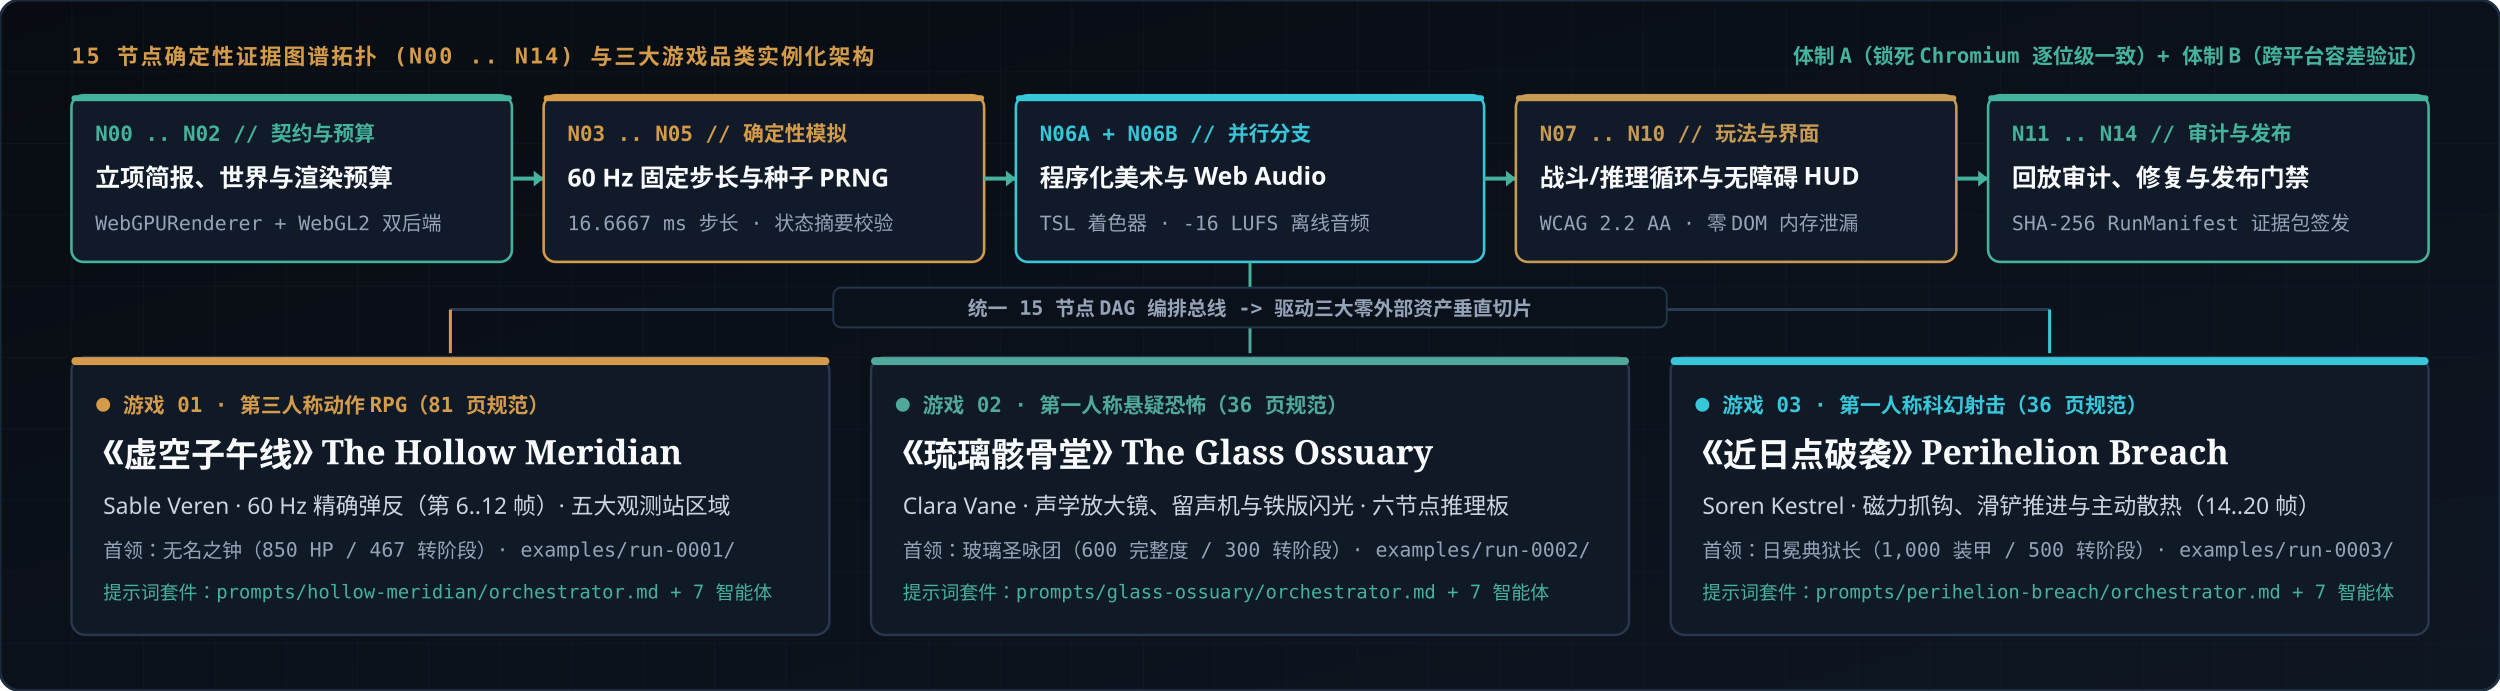
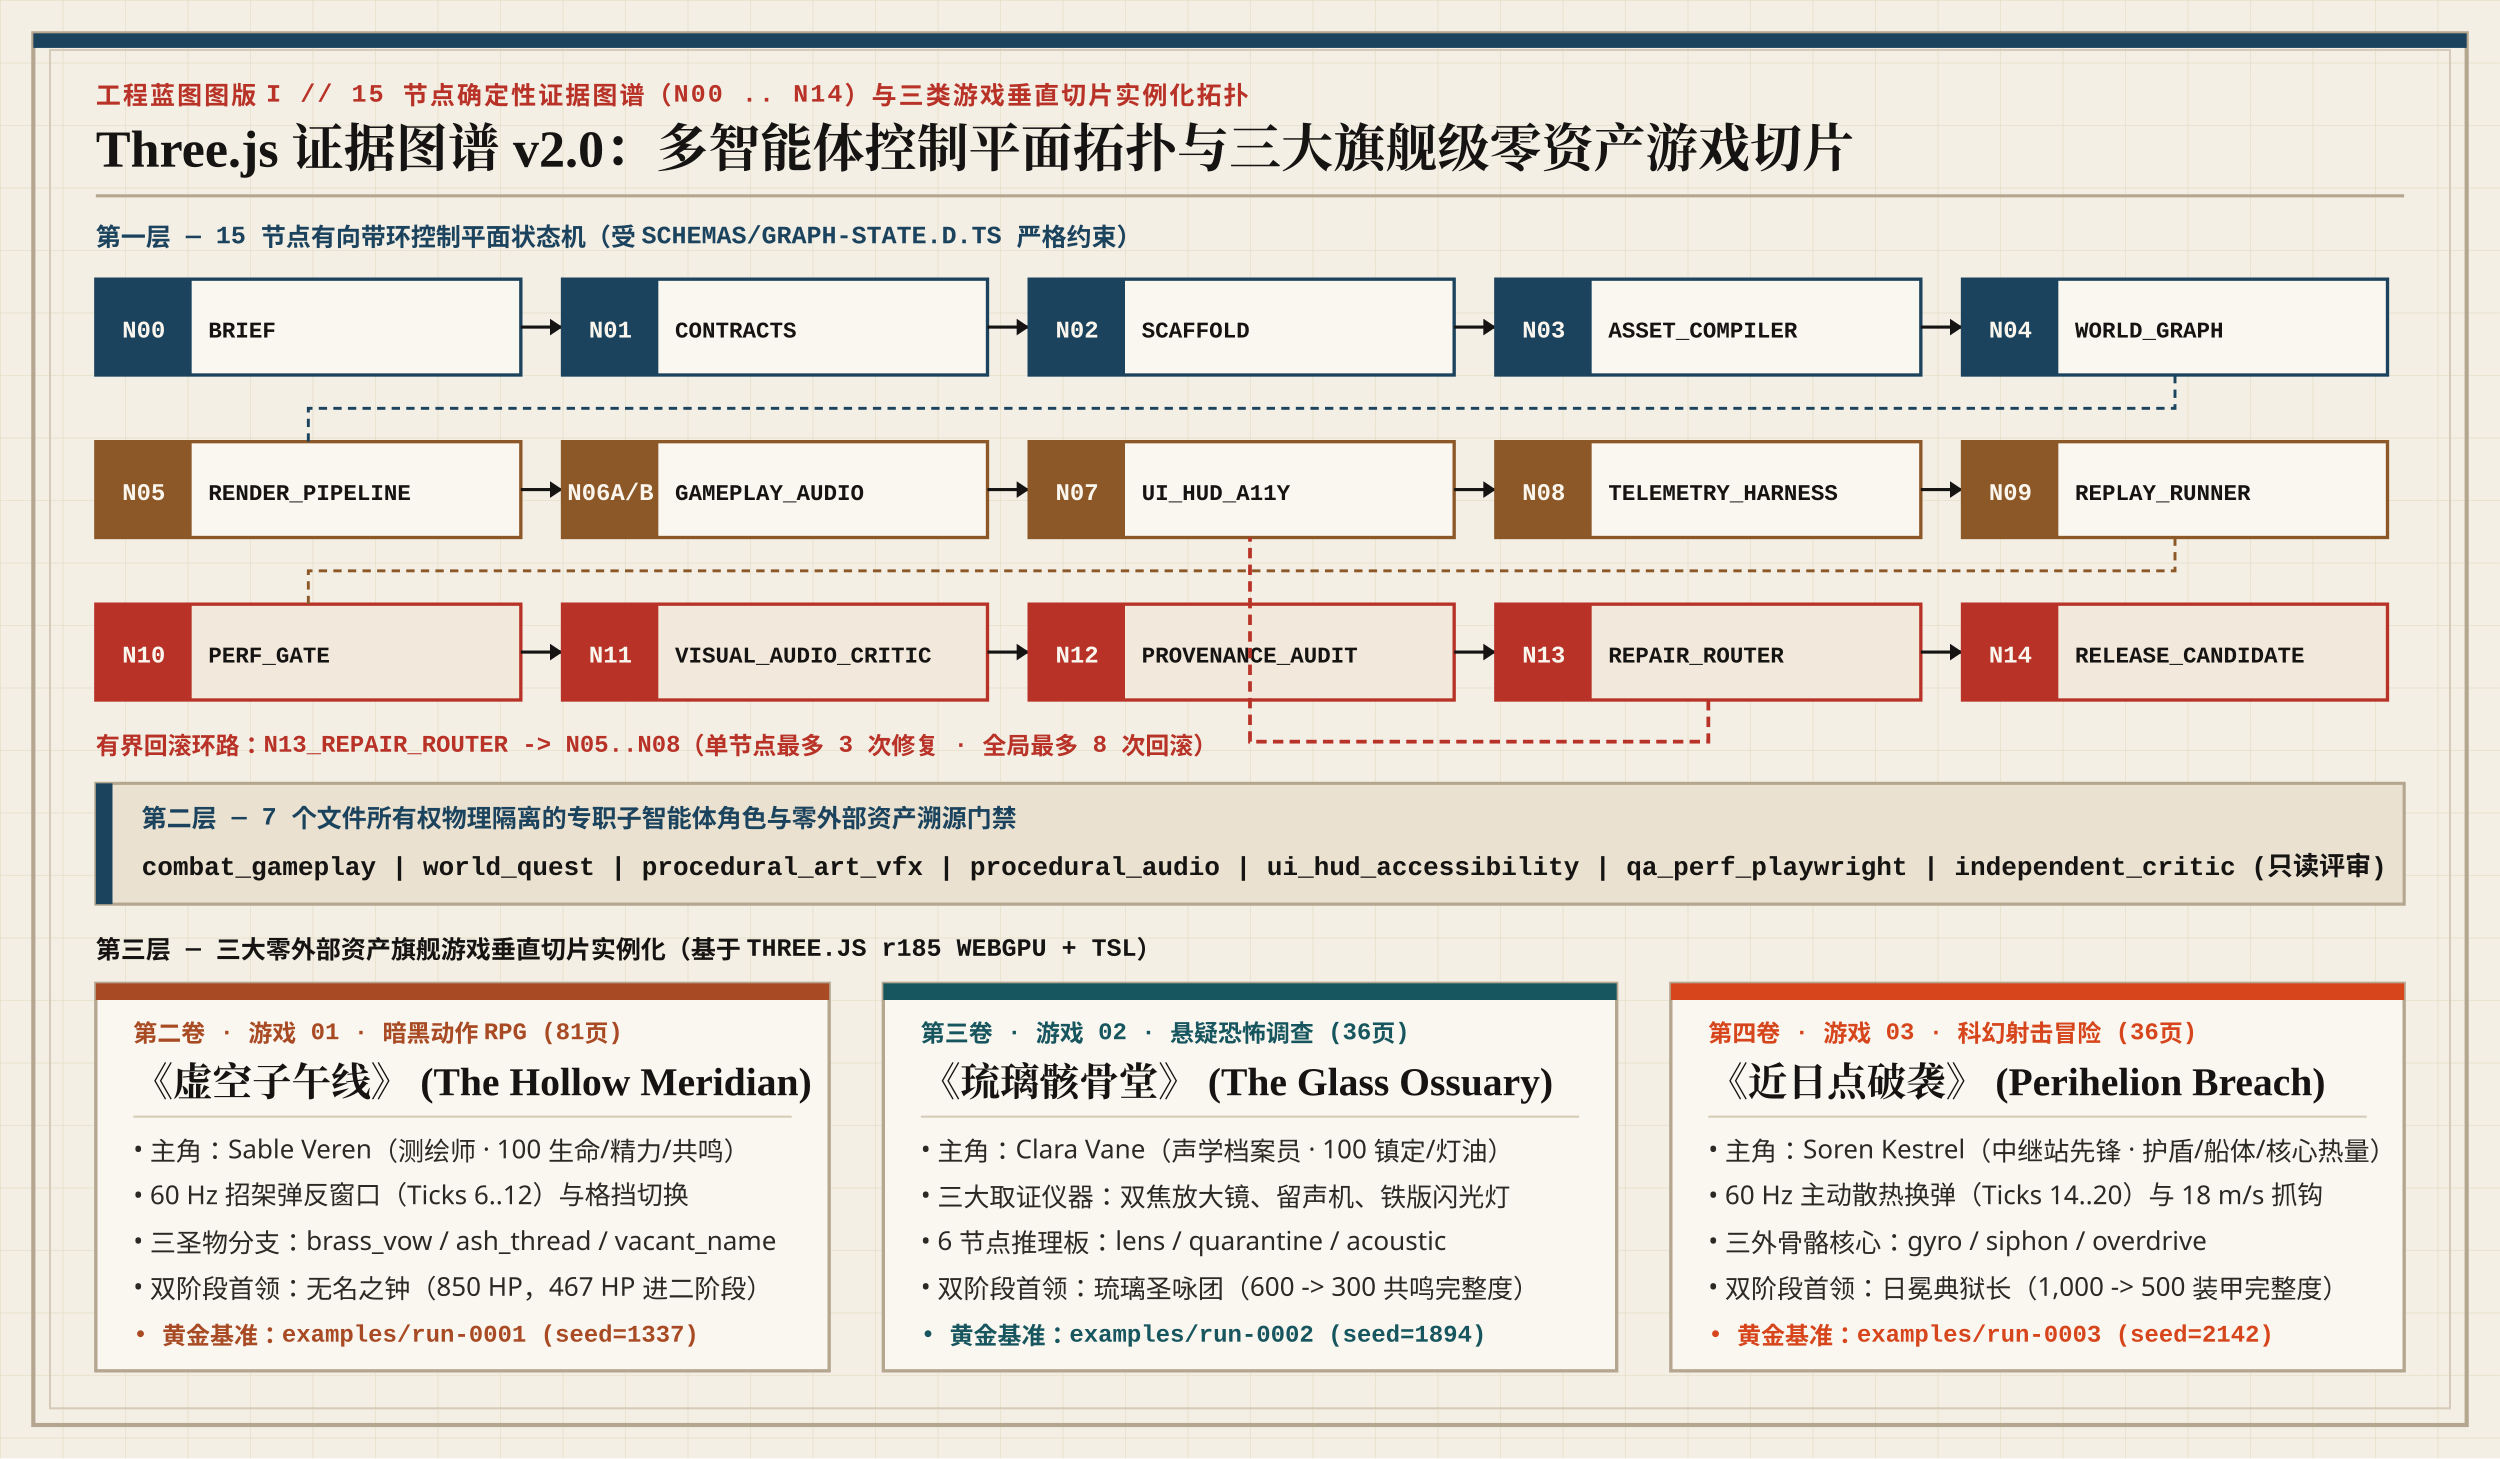
- <svg xmlns="http://www.w3.org/2000/svg" viewBox="0 0 1260 348" width="100%" role="img" aria-label="15 节点确定性证据图谱拓扑 (N00 .. N14) 与三大游戏品类实例化架构">
+ <svg xmlns="http://www.w3.org/2000/svg" viewBox="0 0 1200 700" width="100%" height="100%">
  <defs>
-     <linearGradient id="pipeBg" x1="0%" y1="0%" x2="100%" y2="100%">
-       <stop offset="0%" stop-color="#080C12" />
-       <stop offset="100%" stop-color="#0E1622" />
-     </linearGradient>
-     <pattern id="pipeGrid" width="36" height="36" patternUnits="userSpaceOnUse">
-       <path d="M 36 0 L 0 0 0 36" fill="none" stroke="#142030" stroke-width="0.6" stroke-opacity="0.6" />
+     <pattern id="bp-grid-zh-CN" width="30" height="30" patternUnits="userSpaceOnUse">
+       <path d="M 30 0 L 0 0 0 30" fill="none" stroke="#E6DEC8" stroke-width="0.7" />
    </pattern>
  </defs>
-   <rect width="1260" height="348" rx="10" fill="url(#pipeBg)" stroke="#1E2D40" stroke-width="1.5" />
-   <rect width="1260" height="348" rx="10" fill="url(#pipeGrid)" />
-   <text x="36" y="32" fill="#D49B4B" font-family="'JetBrains Mono', Consolas, 'PingFang SC', 'Microsoft YaHei', monospace" font-size="11" font-weight="700" letter-spacing="1.0">15 节点确定性证据图谱拓扑 (N00 .. N14) 与三大游戏品类实例化架构</text>
-   <text x="1224" y="32" fill="#45B29D" font-family="'JetBrains Mono', Consolas, 'PingFang SC', 'Microsoft YaHei', monospace" font-size="10.5" font-weight="700" text-anchor="end">体制 A（锁死 Chromium 逐位级一致）+ 体制 B（跨平台容差验证）</text>
-   <g transform="translate(36, 48)">
-     <rect x="0" y="0" width="222" height="84" rx="6" fill="#111A28" stroke="#45B29D" stroke-width="1.3" />
-     <rect x="0" y="0" width="222" height="3" rx="1.5" fill="#45B29D" />
-     <text x="12" y="23" fill="#45B29D" font-family="'JetBrains Mono', Consolas, 'PingFang SC', 'Microsoft YaHei', monospace" font-size="10.5" font-weight="700">N00 .. N02 // 契约与预算</text>
-     <text x="12" y="46" fill="#F8FAFC" font-family="'PingFang SC', 'HarmonyOS Sans SC', 'Noto Sans SC', 'Microsoft YaHei', sans-serif" font-size="12.5" font-weight="700">立项简报、世界与渲染预算</text>
-     <text x="12" y="68" fill="#94A3B8" font-family="'JetBrains Mono', Consolas, 'PingFang SC', 'Microsoft YaHei', monospace" font-size="10">WebGPURenderer + WebGL2 双后端</text>
-     <line x1="222" y1="42" x2="238" y2="42" stroke="#45B29D" stroke-width="2" />
-     <polygon points="233,38 238,42 233,46" fill="#45B29D" />
-     <rect x="238" y="0" width="222" height="84" rx="6" fill="#111A28" stroke="#D49B4B" stroke-width="1.3" />
-     <rect x="238" y="0" width="222" height="3" rx="1.5" fill="#D49B4B" />
-     <text x="250" y="23" fill="#D49B4B" font-family="'JetBrains Mono', Consolas, 'PingFang SC', 'Microsoft YaHei', monospace" font-size="10.5" font-weight="700">N03 .. N05 // 确定性模拟</text>
-     <text x="250" y="46" fill="#F8FAFC" font-family="'PingFang SC', 'HarmonyOS Sans SC', 'Noto Sans SC', 'Microsoft YaHei', sans-serif" font-size="12.5" font-weight="700">60 Hz 固定步长与种子 PRNG</text>
-     <text x="250" y="68" fill="#94A3B8" font-family="'JetBrains Mono', Consolas, 'PingFang SC', 'Microsoft YaHei', monospace" font-size="10">16.6667 ms 步长 · 状态摘要校验</text>
-     <line x1="460" y1="42" x2="476" y2="42" stroke="#45B29D" stroke-width="2" />
-     <polygon points="471,38 476,42 471,46" fill="#45B29D" />
-     <rect x="476" y="0" width="236" height="84" rx="6" fill="#111A28" stroke="#38C6D9" stroke-width="1.3" />
-     <rect x="476" y="0" width="236" height="3" rx="1.5" fill="#38C6D9" />
-     <text x="488" y="23" fill="#38C6D9" font-family="'JetBrains Mono', Consolas, 'PingFang SC', 'Microsoft YaHei', monospace" font-size="10.5" font-weight="700">N06A + N06B // 并行分支</text>
-     <text x="488" y="46" fill="#F8FAFC" font-family="'PingFang SC', 'HarmonyOS Sans SC', 'Noto Sans SC', 'Microsoft YaHei', sans-serif" font-size="12.5" font-weight="700">程序化美术与 Web Audio</text>
-     <text x="488" y="68" fill="#94A3B8" font-family="'JetBrains Mono', Consolas, 'PingFang SC', 'Microsoft YaHei', monospace" font-size="10">TSL 着色器 · -16 LUFS 离线音频</text>
-     <line x1="712" y1="42" x2="728" y2="42" stroke="#45B29D" stroke-width="2" />
-     <polygon points="723,38 728,42 723,46" fill="#45B29D" />
-     <rect x="728" y="0" width="222" height="84" rx="6" fill="#111A28" stroke="#C89B54" stroke-width="1.3" />
-     <rect x="728" y="0" width="222" height="3" rx="1.5" fill="#C89B54" />
-     <text x="740" y="23" fill="#C89B54" font-family="'JetBrains Mono', Consolas, 'PingFang SC', 'Microsoft YaHei', monospace" font-size="10.5" font-weight="700">N07 .. N10 // 玩法与界面</text>
-     <text x="740" y="46" fill="#F8FAFC" font-family="'PingFang SC', 'HarmonyOS Sans SC', 'Noto Sans SC', 'Microsoft YaHei', sans-serif" font-size="12.5" font-weight="700">战斗/推理循环与无障碍 HUD</text>
-     <text x="740" y="68" fill="#94A3B8" font-family="'JetBrains Mono', Consolas, 'PingFang SC', 'Microsoft YaHei', monospace" font-size="10">WCAG 2.2 AA · 零 DOM 内存泄漏</text>
-     <line x1="950" y1="42" x2="966" y2="42" stroke="#45B29D" stroke-width="2" />
-     <polygon points="961,38 966,42 961,46" fill="#45B29D" />
-     <rect x="966" y="0" width="222" height="84" rx="6" fill="#111A28" stroke="#45B29D" stroke-width="1.3" />
-     <rect x="966" y="0" width="222" height="3" rx="1.5" fill="#45B29D" />
-     <text x="978" y="23" fill="#45B29D" font-family="'JetBrains Mono', Consolas, 'PingFang SC', 'Microsoft YaHei', monospace" font-size="10.5" font-weight="700">N11 .. N14 // 审计与发布</text>
-     <text x="978" y="46" fill="#F8FAFC" font-family="'PingFang SC', 'HarmonyOS Sans SC', 'Noto Sans SC', 'Microsoft YaHei', sans-serif" font-size="12.5" font-weight="700">回放审计、修复与发布门禁</text>
-     <text x="978" y="68" fill="#94A3B8" font-family="'JetBrains Mono', Consolas, 'PingFang SC', 'Microsoft YaHei', monospace" font-size="10">SHA-256 RunManifest 证据包签发</text>
+   <rect width="1200" height="700" fill="#F4EFE5" />
+   <rect width="1200" height="700" fill="url(#bp-grid-zh-CN)" />
+   <rect x="16" y="16" width="1168" height="668" fill="none" stroke="#B5A690" stroke-width="2" />
+   <rect x="24" y="24" width="1152" height="652" fill="none" stroke="#D5CBB8" stroke-width="1" />
+   <rect x="16" y="16" width="1168" height="7" fill="#1B435D" />
+   <text x="46" y="50" font-family="'Consolas', 'JetBrains Mono', 'SFMono-Regular', 'Courier New', monospace" font-size="12" font-weight="700" fill="#B83227" letter-spacing="1">工程蓝图图版 I  //  15 节点确定性证据图谱（N00 .. N14）与三类游戏垂直切片实例化拓扑</text>
+   <text x="46" y="80" font-family="'Georgia', 'Times New Roman', 'Noto Serif CJK SC', 'Source Han Serif SC', 'Yu Mincho', 'Hiragino Mincho ProN', 'Batang', serif" font-size="25" font-weight="700" fill="#151412">Three.js 证据图谱 v2.0：多智能体控制平面拓扑与三大旗舰级零资产游戏切片</text>
+   <line x1="46" y1="94" x2="1154" y2="94" stroke="#B5A690" stroke-width="1.5" />
+   <text x="46" y="118" font-family="'Consolas', 'JetBrains Mono', 'SFMono-Regular', 'Courier New', monospace" font-size="12" font-weight="700" fill="#1B435D">第一层 — 15 节点有向带环控制平面状态机（受 SCHEMAS/GRAPH-STATE.D.TS 严格约束）</text>
+   <g transform="translate(46, 134)">
+     <rect width="204" height="46" fill="#FAF7F0" stroke="#1B435D" stroke-width="1.6" />
+     <rect width="46" height="46" fill="#1B435D" />
+     <text x="23" y="28" text-anchor="middle" font-family="'Consolas', 'JetBrains Mono', 'SFMono-Regular', 'Courier New', monospace" font-size="11.5" font-weight="700" fill="#FAF6EE">N00</text>
+     <text x="54" y="28" font-family="'Consolas', 'JetBrains Mono', 'SFMono-Regular', 'Courier New', monospace" font-size="10.8" font-weight="700" fill="#151412">BRIEF</text>
  </g>
-   <line x1="630" y1="132" x2="630" y2="156" stroke="#45B29D" stroke-width="1.5" />
-   <line x1="227" y1="156" x2="1033" y2="156" stroke="#2A3C54" stroke-width="1.5" />
-   <line x1="227" y1="156" x2="227" y2="178" stroke="#D49B4B" stroke-width="1.5" />
-   <line x1="630" y1="156" x2="630" y2="178" stroke="#4FA89B" stroke-width="1.5" />
-   <line x1="1033" y1="156" x2="1033" y2="178" stroke="#38C6D9" stroke-width="1.5" />
-   <rect x="420" y="145" width="420" height="20" rx="4" fill="#0B111A" stroke="#24354A" stroke-width="1" />
-   <text x="630" y="159" fill="#94A3B8" font-family="'JetBrains Mono', Consolas, 'PingFang SC', 'Microsoft YaHei', monospace" font-size="10" font-weight="600" text-anchor="middle">统一 15 节点 DAG 编排总线 -&gt; 驱动三大零外部资产垂直切片</text>
-   <g transform="translate(36, 180)">
-     <rect x="0" y="0" width="382" height="140" rx="7" fill="#101926" stroke="#28384E" stroke-width="1.2" />
-     <rect x="0" y="0" width="382" height="4" rx="2" fill="#D49B4B" />
-     <circle cx="16" cy="24" r="3.5" fill="#D49B4B" />
-     <text x="26" y="28" fill="#D49B4B" font-family="'JetBrains Mono', Consolas, 'PingFang SC', 'Microsoft YaHei', monospace" font-size="10.5" font-weight="700">游戏 01 · 第三人称动作 RPG（81 页规范）</text>
-     <text x="16" y="54" fill="#F8FAFC" font-family="'Noto Serif SC', 'Source Han Serif SC', 'Songti SC', 'STSong', serif" font-size="17" font-weight="700">《虚空子午线》 The Hollow Meridian</text>
-     <text x="16" y="79" fill="#CBD5E1" font-family="'PingFang SC', 'HarmonyOS Sans SC', 'Noto Sans SC', 'Microsoft YaHei', sans-serif" font-size="11.5">Sable Veren · 60 Hz 精确弹反（第 6..12 帧）· 五大观测站区域</text>
-     <text x="16" y="101" fill="#94A3B8" font-family="'JetBrains Mono', Consolas, 'PingFang SC', 'Microsoft YaHei', monospace" font-size="10">首领：无名之钟（850 HP / 467 转阶段）· examples/run-0001/</text>
-     <text x="16" y="122" fill="#45B29D" font-family="'JetBrains Mono', Consolas, 'PingFang SC', 'Microsoft YaHei', monospace" font-size="9.5">提示词套件：prompts/hollow-meridian/orchestrator.md + 7 智能体</text>
-     <rect x="403" y="0" width="382" height="140" rx="7" fill="#101926" stroke="#28384E" stroke-width="1.2" />
-     <rect x="403" y="0" width="382" height="4" rx="2" fill="#4FA89B" />
-     <circle cx="419" cy="24" r="3.5" fill="#4FA89B" />
-     <text x="429" y="28" fill="#4FA89B" font-family="'JetBrains Mono', Consolas, 'PingFang SC', 'Microsoft YaHei', monospace" font-size="10.5" font-weight="700">游戏 02 · 第一人称悬疑恐怖（36 页规范）</text>
-     <text x="419" y="54" fill="#F8FAFC" font-family="'Noto Serif SC', 'Source Han Serif SC', 'Songti SC', 'STSong', serif" font-size="17" font-weight="700">《琉璃骸骨堂》 The Glass Ossuary</text>
-     <text x="419" y="79" fill="#CBD5E1" font-family="'PingFang SC', 'HarmonyOS Sans SC', 'Noto Sans SC', 'Microsoft YaHei', sans-serif" font-size="11.5">Clara Vane · 声学放大镜、留声机与铁版闪光 · 六节点推理板</text>
-     <text x="419" y="101" fill="#94A3B8" font-family="'JetBrains Mono', Consolas, 'PingFang SC', 'Microsoft YaHei', monospace" font-size="10">首领：玻璃圣咏团（600 完整度 / 300 转阶段）· examples/run-0002/</text>
-     <text x="419" y="122" fill="#45B29D" font-family="'JetBrains Mono', Consolas, 'PingFang SC', 'Microsoft YaHei', monospace" font-size="9.5">提示词套件：prompts/glass-ossuary/orchestrator.md + 7 智能体</text>
-     <rect x="806" y="0" width="382" height="140" rx="7" fill="#101926" stroke="#28384E" stroke-width="1.2" />
-     <rect x="806" y="0" width="382" height="4" rx="2" fill="#38C6D9" />
-     <circle cx="822" cy="24" r="3.5" fill="#38C6D9" />
-     <text x="832" y="28" fill="#38C6D9" font-family="'JetBrains Mono', Consolas, 'PingFang SC', 'Microsoft YaHei', monospace" font-size="10.5" font-weight="700">游戏 03 · 第一人称科幻射击（36 页规范）</text>
-     <text x="822" y="54" fill="#F8FAFC" font-family="'Noto Serif SC', 'Source Han Serif SC', 'Songti SC', 'STSong', serif" font-size="17" font-weight="700">《近日点破袭》 Perihelion Breach</text>
-     <text x="822" y="79" fill="#CBD5E1" font-family="'PingFang SC', 'HarmonyOS Sans SC', 'Noto Sans SC', 'Microsoft YaHei', sans-serif" font-size="11.5">Soren Kestrel · 磁力抓钩、滑铲推进与主动散热（14..20 帧）</text>
-     <text x="822" y="101" fill="#94A3B8" font-family="'JetBrains Mono', Consolas, 'PingFang SC', 'Microsoft YaHei', monospace" font-size="10">首领：日冕典狱长（1,000 装甲 / 500 转阶段）· examples/run-0003/</text>
-     <text x="822" y="122" fill="#45B29D" font-family="'JetBrains Mono', Consolas, 'PingFang SC', 'Microsoft YaHei', monospace" font-size="9.5">提示词套件：prompts/perihelion-breach/orchestrator.md + 7 智能体</text>
+   <line x1="250" y1="157" x2="270" y2="157" stroke="#151412" stroke-width="1.5" />
+   <polygon points="270,157 264,153 264,161" fill="#151412" />
+   <g transform="translate(270, 134)">
+     <rect width="204" height="46" fill="#FAF7F0" stroke="#1B435D" stroke-width="1.6" />
+     <rect width="46" height="46" fill="#1B435D" />
+     <text x="23" y="28" text-anchor="middle" font-family="'Consolas', 'JetBrains Mono', 'SFMono-Regular', 'Courier New', monospace" font-size="11.5" font-weight="700" fill="#FAF6EE">N01</text>
+     <text x="54" y="28" font-family="'Consolas', 'JetBrains Mono', 'SFMono-Regular', 'Courier New', monospace" font-size="10.8" font-weight="700" fill="#151412">CONTRACTS</text>
+   </g>
+   <line x1="474" y1="157" x2="494" y2="157" stroke="#151412" stroke-width="1.5" />
+   <polygon points="494,157 488,153 488,161" fill="#151412" />
+   <g transform="translate(494, 134)">
+     <rect width="204" height="46" fill="#FAF7F0" stroke="#1B435D" stroke-width="1.6" />
+     <rect width="46" height="46" fill="#1B435D" />
+     <text x="23" y="28" text-anchor="middle" font-family="'Consolas', 'JetBrains Mono', 'SFMono-Regular', 'Courier New', monospace" font-size="11.5" font-weight="700" fill="#FAF6EE">N02</text>
+     <text x="54" y="28" font-family="'Consolas', 'JetBrains Mono', 'SFMono-Regular', 'Courier New', monospace" font-size="10.8" font-weight="700" fill="#151412">SCAFFOLD</text>
+   </g>
+   <line x1="698" y1="157" x2="718" y2="157" stroke="#151412" stroke-width="1.5" />
+   <polygon points="718,157 712,153 712,161" fill="#151412" />
+   <g transform="translate(718, 134)">
+     <rect width="204" height="46" fill="#FAF7F0" stroke="#1B435D" stroke-width="1.6" />
+     <rect width="46" height="46" fill="#1B435D" />
+     <text x="23" y="28" text-anchor="middle" font-family="'Consolas', 'JetBrains Mono', 'SFMono-Regular', 'Courier New', monospace" font-size="11.5" font-weight="700" fill="#FAF6EE">N03</text>
+     <text x="54" y="28" font-family="'Consolas', 'JetBrains Mono', 'SFMono-Regular', 'Courier New', monospace" font-size="10.8" font-weight="700" fill="#151412">ASSET_COMPILER</text>
+   </g>
+   <line x1="922" y1="157" x2="942" y2="157" stroke="#151412" stroke-width="1.5" />
+   <polygon points="942,157 936,153 936,161" fill="#151412" />
+   <g transform="translate(942, 134)">
+     <rect width="204" height="46" fill="#FAF7F0" stroke="#1B435D" stroke-width="1.6" />
+     <rect width="46" height="46" fill="#1B435D" />
+     <text x="23" y="28" text-anchor="middle" font-family="'Consolas', 'JetBrains Mono', 'SFMono-Regular', 'Courier New', monospace" font-size="11.5" font-weight="700" fill="#FAF6EE">N04</text>
+     <text x="54" y="28" font-family="'Consolas', 'JetBrains Mono', 'SFMono-Regular', 'Courier New', monospace" font-size="10.8" font-weight="700" fill="#151412">WORLD_GRAPH</text>
+   </g>
+   <g transform="translate(46, 212)">
+     <rect width="204" height="46" fill="#FAF7F0" stroke="#8C5828" stroke-width="1.6" />
+     <rect width="46" height="46" fill="#8C5828" />
+     <text x="23" y="28" text-anchor="middle" font-family="'Consolas', 'JetBrains Mono', 'SFMono-Regular', 'Courier New', monospace" font-size="11.5" font-weight="700" fill="#FAF6EE">N05</text>
+     <text x="54" y="28" font-family="'Consolas', 'JetBrains Mono', 'SFMono-Regular', 'Courier New', monospace" font-size="10.8" font-weight="700" fill="#151412">RENDER_PIPELINE</text>
+   </g>
+   <line x1="250" y1="235" x2="270" y2="235" stroke="#151412" stroke-width="1.5" />
+   <polygon points="270,235 264,231 264,239" fill="#151412" />
+   <g transform="translate(270, 212)">
+     <rect width="204" height="46" fill="#FAF7F0" stroke="#8C5828" stroke-width="1.6" />
+     <rect width="46" height="46" fill="#8C5828" />
+     <text x="23" y="28" text-anchor="middle" font-family="'Consolas', 'JetBrains Mono', 'SFMono-Regular', 'Courier New', monospace" font-size="11.5" font-weight="700" fill="#FAF6EE">N06A/B</text>
+     <text x="54" y="28" font-family="'Consolas', 'JetBrains Mono', 'SFMono-Regular', 'Courier New', monospace" font-size="10.8" font-weight="700" fill="#151412">GAMEPLAY_AUDIO</text>
+   </g>
+   <line x1="474" y1="235" x2="494" y2="235" stroke="#151412" stroke-width="1.5" />
+   <polygon points="494,235 488,231 488,239" fill="#151412" />
+   <g transform="translate(494, 212)">
+     <rect width="204" height="46" fill="#FAF7F0" stroke="#8C5828" stroke-width="1.6" />
+     <rect width="46" height="46" fill="#8C5828" />
+     <text x="23" y="28" text-anchor="middle" font-family="'Consolas', 'JetBrains Mono', 'SFMono-Regular', 'Courier New', monospace" font-size="11.5" font-weight="700" fill="#FAF6EE">N07</text>
+     <text x="54" y="28" font-family="'Consolas', 'JetBrains Mono', 'SFMono-Regular', 'Courier New', monospace" font-size="10.8" font-weight="700" fill="#151412">UI_HUD_A11Y</text>
+   </g>
+   <line x1="698" y1="235" x2="718" y2="235" stroke="#151412" stroke-width="1.5" />
+   <polygon points="718,235 712,231 712,239" fill="#151412" />
+   <g transform="translate(718, 212)">
+     <rect width="204" height="46" fill="#FAF7F0" stroke="#8C5828" stroke-width="1.6" />
+     <rect width="46" height="46" fill="#8C5828" />
+     <text x="23" y="28" text-anchor="middle" font-family="'Consolas', 'JetBrains Mono', 'SFMono-Regular', 'Courier New', monospace" font-size="11.5" font-weight="700" fill="#FAF6EE">N08</text>
+     <text x="54" y="28" font-family="'Consolas', 'JetBrains Mono', 'SFMono-Regular', 'Courier New', monospace" font-size="10.8" font-weight="700" fill="#151412">TELEMETRY_HARNESS</text>
+   </g>
+   <line x1="922" y1="235" x2="942" y2="235" stroke="#151412" stroke-width="1.5" />
+   <polygon points="942,235 936,231 936,239" fill="#151412" />
+   <g transform="translate(942, 212)">
+     <rect width="204" height="46" fill="#FAF7F0" stroke="#8C5828" stroke-width="1.6" />
+     <rect width="46" height="46" fill="#8C5828" />
+     <text x="23" y="28" text-anchor="middle" font-family="'Consolas', 'JetBrains Mono', 'SFMono-Regular', 'Courier New', monospace" font-size="11.5" font-weight="700" fill="#FAF6EE">N09</text>
+     <text x="54" y="28" font-family="'Consolas', 'JetBrains Mono', 'SFMono-Regular', 'Courier New', monospace" font-size="10.8" font-weight="700" fill="#151412">REPLAY_RUNNER</text>
+   </g>
+   <g transform="translate(46, 290)">
+     <rect width="204" height="46" fill="#F2E8DC" stroke="#B83227" stroke-width="1.6" />
+     <rect width="46" height="46" fill="#B83227" />
+     <text x="23" y="28" text-anchor="middle" font-family="'Consolas', 'JetBrains Mono', 'SFMono-Regular', 'Courier New', monospace" font-size="11.5" font-weight="700" fill="#FAF6EE">N10</text>
+     <text x="54" y="28" font-family="'Consolas', 'JetBrains Mono', 'SFMono-Regular', 'Courier New', monospace" font-size="10.8" font-weight="700" fill="#151412">PERF_GATE</text>
+   </g>
+   <line x1="250" y1="313" x2="270" y2="313" stroke="#151412" stroke-width="1.5" />
+   <polygon points="270,313 264,309 264,317" fill="#151412" />
+   <g transform="translate(270, 290)">
+     <rect width="204" height="46" fill="#F2E8DC" stroke="#B83227" stroke-width="1.6" />
+     <rect width="46" height="46" fill="#B83227" />
+     <text x="23" y="28" text-anchor="middle" font-family="'Consolas', 'JetBrains Mono', 'SFMono-Regular', 'Courier New', monospace" font-size="11.5" font-weight="700" fill="#FAF6EE">N11</text>
+     <text x="54" y="28" font-family="'Consolas', 'JetBrains Mono', 'SFMono-Regular', 'Courier New', monospace" font-size="10.8" font-weight="700" fill="#151412">VISUAL_AUDIO_CRITIC</text>
+   </g>
+   <line x1="474" y1="313" x2="494" y2="313" stroke="#151412" stroke-width="1.5" />
+   <polygon points="494,313 488,309 488,317" fill="#151412" />
+   <g transform="translate(494, 290)">
+     <rect width="204" height="46" fill="#F2E8DC" stroke="#B83227" stroke-width="1.6" />
+     <rect width="46" height="46" fill="#B83227" />
+     <text x="23" y="28" text-anchor="middle" font-family="'Consolas', 'JetBrains Mono', 'SFMono-Regular', 'Courier New', monospace" font-size="11.5" font-weight="700" fill="#FAF6EE">N12</text>
+     <text x="54" y="28" font-family="'Consolas', 'JetBrains Mono', 'SFMono-Regular', 'Courier New', monospace" font-size="10.8" font-weight="700" fill="#151412">PROVENANCE_AUDIT</text>
+   </g>
+   <line x1="698" y1="313" x2="718" y2="313" stroke="#151412" stroke-width="1.5" />
+   <polygon points="718,313 712,309 712,317" fill="#151412" />
+   <g transform="translate(718, 290)">
+     <rect width="204" height="46" fill="#F2E8DC" stroke="#B83227" stroke-width="1.6" />
+     <rect width="46" height="46" fill="#B83227" />
+     <text x="23" y="28" text-anchor="middle" font-family="'Consolas', 'JetBrains Mono', 'SFMono-Regular', 'Courier New', monospace" font-size="11.5" font-weight="700" fill="#FAF6EE">N13</text>
+     <text x="54" y="28" font-family="'Consolas', 'JetBrains Mono', 'SFMono-Regular', 'Courier New', monospace" font-size="10.8" font-weight="700" fill="#151412">REPAIR_ROUTER</text>
+   </g>
+   <line x1="922" y1="313" x2="942" y2="313" stroke="#151412" stroke-width="1.5" />
+   <polygon points="942,313 936,309 936,317" fill="#151412" />
+   <g transform="translate(942, 290)">
+     <rect width="204" height="46" fill="#F2E8DC" stroke="#B83227" stroke-width="1.6" />
+     <rect width="46" height="46" fill="#B83227" />
+     <text x="23" y="28" text-anchor="middle" font-family="'Consolas', 'JetBrains Mono', 'SFMono-Regular', 'Courier New', monospace" font-size="11.5" font-weight="700" fill="#FAF6EE">N14</text>
+     <text x="54" y="28" font-family="'Consolas', 'JetBrains Mono', 'SFMono-Regular', 'Courier New', monospace" font-size="10.8" font-weight="700" fill="#151412">RELEASE_CANDIDATE</text>
+   </g>
+   <path d="M 1044 180 L 1044 196 L 148 196 L 148 212" fill="none" stroke="#1B435D" stroke-width="1.4" stroke-dasharray="4 3" />
+   <path d="M 1044 258 L 1044 274 L 148 274 L 148 290" fill="none" stroke="#8C5828" stroke-width="1.4" stroke-dasharray="4 3" />
+   <path d="M 820 336 L 820 356 L 600 356 L 600 258" fill="none" stroke="#B83227" stroke-width="1.8" stroke-dasharray="5 3" />
+   <text x="46" y="362" font-family="'Consolas', 'JetBrains Mono', 'SFMono-Regular', 'Courier New', monospace" font-size="11.5" font-weight="700" fill="#B83227">有界回滚环路：N13_REPAIR_ROUTER -&gt; N05..N08（单节点最多 3 次修复 · 全局最多 8 次回滚）</text>
+   <rect x="46" y="376" width="1108" height="58" fill="#EAE1D0" stroke="#B5A690" stroke-width="1.5" />
+   <rect x="46" y="376" width="8" height="58" fill="#1B435D" />
+   <text x="68" y="397" font-family="'Consolas', 'JetBrains Mono', 'SFMono-Regular', 'Courier New', monospace" font-size="12" font-weight="700" fill="#1B435D">第二层 — 7 个文件所有权物理隔离的专职子智能体角色与零外部资产溯源门禁</text>
+   <text x="68" y="420" font-family="'Consolas', 'JetBrains Mono', 'SFMono-Regular', 'Courier New', monospace" font-size="12.5" font-weight="700" fill="#151412">combat_gameplay  |  world_quest  |  procedural_art_vfx  |  procedural_audio  |  ui_hud_accessibility  |  qa_perf_playwright  |  independent_critic (只读评审)</text>
+   <text x="46" y="460" font-family="'Consolas', 'JetBrains Mono', 'SFMono-Regular', 'Courier New', monospace" font-size="12" font-weight="700" fill="#151412">第三层 — 三大零外部资产旗舰游戏垂直切片实例化（基于 THREE.JS r185 WEBGPU + TSL）</text>
+   <g transform="translate(46, 472)">
+     <rect width="352" height="186" fill="#FAF7F0" stroke="#B5A690" stroke-width="1.6" />
+     <rect width="352" height="8" fill="#A84B24" />
+     <text x="18" y="28" font-family="'Consolas', 'JetBrains Mono', 'SFMono-Regular', 'Courier New', monospace" font-size="11.5" font-weight="700" fill="#A84B24">第二卷 · 游戏 01 · 暗黑动作 RPG (81页)</text>
+     <text x="18" y="54" font-family="'Georgia', 'Times New Roman', 'Noto Serif CJK SC', 'Source Han Serif SC', 'Yu Mincho', 'Hiragino Mincho ProN', 'Batang', serif" font-size="19" font-weight="700" fill="#151412">《虚空子午线》 (The Hollow Meridian)</text>
+     <line x1="18" y1="64" x2="334" y2="64" stroke="#D5CBB8" stroke-width="1" />
+     <text x="18" y="84" font-family="'Segoe UI', -apple-system, 'PingFang SC', 'Microsoft YaHei', 'Hiragino Sans', 'Yu Gothic', 'Malgun Gothic', sans-serif" font-size="12.5" fill="#2C2925">• 主角：Sable Veren（测绘师 · 100 生命/精力/共鸣）</text>
+     <text x="18" y="106" font-family="'Segoe UI', -apple-system, 'PingFang SC', 'Microsoft YaHei', 'Hiragino Sans', 'Yu Gothic', 'Malgun Gothic', sans-serif" font-size="12.5" fill="#2C2925">• 60 Hz 招架弹反窗口（Ticks 6..12）与格挡切换</text>
+     <text x="18" y="128" font-family="'Segoe UI', -apple-system, 'PingFang SC', 'Microsoft YaHei', 'Hiragino Sans', 'Yu Gothic', 'Malgun Gothic', sans-serif" font-size="12.5" fill="#2C2925">• 三圣物分支：brass_vow / ash_thread / vacant_name</text>
+     <text x="18" y="150" font-family="'Segoe UI', -apple-system, 'PingFang SC', 'Microsoft YaHei', 'Hiragino Sans', 'Yu Gothic', 'Malgun Gothic', sans-serif" font-size="12.5" fill="#2C2925">• 双阶段首领：无名之钟（850 HP，467 HP 进二阶段）</text>
+     <text x="18" y="172" font-family="'Consolas', 'JetBrains Mono', 'SFMono-Regular', 'Courier New', monospace" font-size="11.5" font-weight="700" fill="#A84B24">• 黄金基准：examples/run-0001 (seed=1337)</text>
+   </g>
+   <g transform="translate(424, 472)">
+     <rect width="352" height="186" fill="#FAF7F0" stroke="#B5A690" stroke-width="1.6" />
+     <rect width="352" height="8" fill="#17565E" />
+     <text x="18" y="28" font-family="'Consolas', 'JetBrains Mono', 'SFMono-Regular', 'Courier New', monospace" font-size="11.5" font-weight="700" fill="#17565E">第三卷 · 游戏 02 · 悬疑恐怖调查 (36页)</text>
+     <text x="18" y="54" font-family="'Georgia', 'Times New Roman', 'Noto Serif CJK SC', 'Source Han Serif SC', 'Yu Mincho', 'Hiragino Mincho ProN', 'Batang', serif" font-size="19" font-weight="700" fill="#151412">《琉璃骸骨堂》 (The Glass Ossuary)</text>
+     <line x1="18" y1="64" x2="334" y2="64" stroke="#D5CBB8" stroke-width="1" />
+     <text x="18" y="84" font-family="'Segoe UI', -apple-system, 'PingFang SC', 'Microsoft YaHei', 'Hiragino Sans', 'Yu Gothic', 'Malgun Gothic', sans-serif" font-size="12.5" fill="#2C2925">• 主角：Clara Vane（声学档案员 · 100 镇定/灯油）</text>
+     <text x="18" y="106" font-family="'Segoe UI', -apple-system, 'PingFang SC', 'Microsoft YaHei', 'Hiragino Sans', 'Yu Gothic', 'Malgun Gothic', sans-serif" font-size="12.5" fill="#2C2925">• 三大取证仪器：双焦放大镜、留声机、铁版闪光灯</text>
+     <text x="18" y="128" font-family="'Segoe UI', -apple-system, 'PingFang SC', 'Microsoft YaHei', 'Hiragino Sans', 'Yu Gothic', 'Malgun Gothic', sans-serif" font-size="12.5" fill="#2C2925">• 6 节点推理板：lens / quarantine / acoustic</text>
+     <text x="18" y="150" font-family="'Segoe UI', -apple-system, 'PingFang SC', 'Microsoft YaHei', 'Hiragino Sans', 'Yu Gothic', 'Malgun Gothic', sans-serif" font-size="12.5" fill="#2C2925">• 双阶段首领：琉璃圣咏团（600 -&gt; 300 共鸣完整度）</text>
+     <text x="18" y="172" font-family="'Consolas', 'JetBrains Mono', 'SFMono-Regular', 'Courier New', monospace" font-size="11.5" font-weight="700" fill="#17565E">• 黄金基准：examples/run-0002 (seed=1894)</text>
+   </g>
+   <g transform="translate(802, 472)">
+     <rect width="352" height="186" fill="#FAF7F0" stroke="#B5A690" stroke-width="1.6" />
+     <rect width="352" height="8" fill="#D6451B" />
+     <text x="18" y="28" font-family="'Consolas', 'JetBrains Mono', 'SFMono-Regular', 'Courier New', monospace" font-size="11.5" font-weight="700" fill="#D6451B">第四卷 · 游戏 03 · 科幻射击冒险 (36页)</text>
+     <text x="18" y="54" font-family="'Georgia', 'Times New Roman', 'Noto Serif CJK SC', 'Source Han Serif SC', 'Yu Mincho', 'Hiragino Mincho ProN', 'Batang', serif" font-size="19" font-weight="700" fill="#151412">《近日点破袭》 (Perihelion Breach)</text>
+     <line x1="18" y1="64" x2="334" y2="64" stroke="#D5CBB8" stroke-width="1" />
+     <text x="18" y="84" font-family="'Segoe UI', -apple-system, 'PingFang SC', 'Microsoft YaHei', 'Hiragino Sans', 'Yu Gothic', 'Malgun Gothic', sans-serif" font-size="12.5" fill="#2C2925">• 主角：Soren Kestrel（中继站先锋 · 护盾/船体/核心热量）</text>
+     <text x="18" y="106" font-family="'Segoe UI', -apple-system, 'PingFang SC', 'Microsoft YaHei', 'Hiragino Sans', 'Yu Gothic', 'Malgun Gothic', sans-serif" font-size="12.5" fill="#2C2925">• 60 Hz 主动散热换弹（Ticks 14..20）与 18 m/s 抓钩</text>
+     <text x="18" y="128" font-family="'Segoe UI', -apple-system, 'PingFang SC', 'Microsoft YaHei', 'Hiragino Sans', 'Yu Gothic', 'Malgun Gothic', sans-serif" font-size="12.5" fill="#2C2925">• 三外骨骼核心：gyro / siphon / overdrive</text>
+     <text x="18" y="150" font-family="'Segoe UI', -apple-system, 'PingFang SC', 'Microsoft YaHei', 'Hiragino Sans', 'Yu Gothic', 'Malgun Gothic', sans-serif" font-size="12.5" fill="#2C2925">• 双阶段首领：日冕典狱长（1,000 -&gt; 500 装甲完整度）</text>
+     <text x="18" y="172" font-family="'Consolas', 'JetBrains Mono', 'SFMono-Regular', 'Courier New', monospace" font-size="11.5" font-weight="700" fill="#D6451B">• 黄金基准：examples/run-0003 (seed=2142)</text>
  </g>
</svg>
